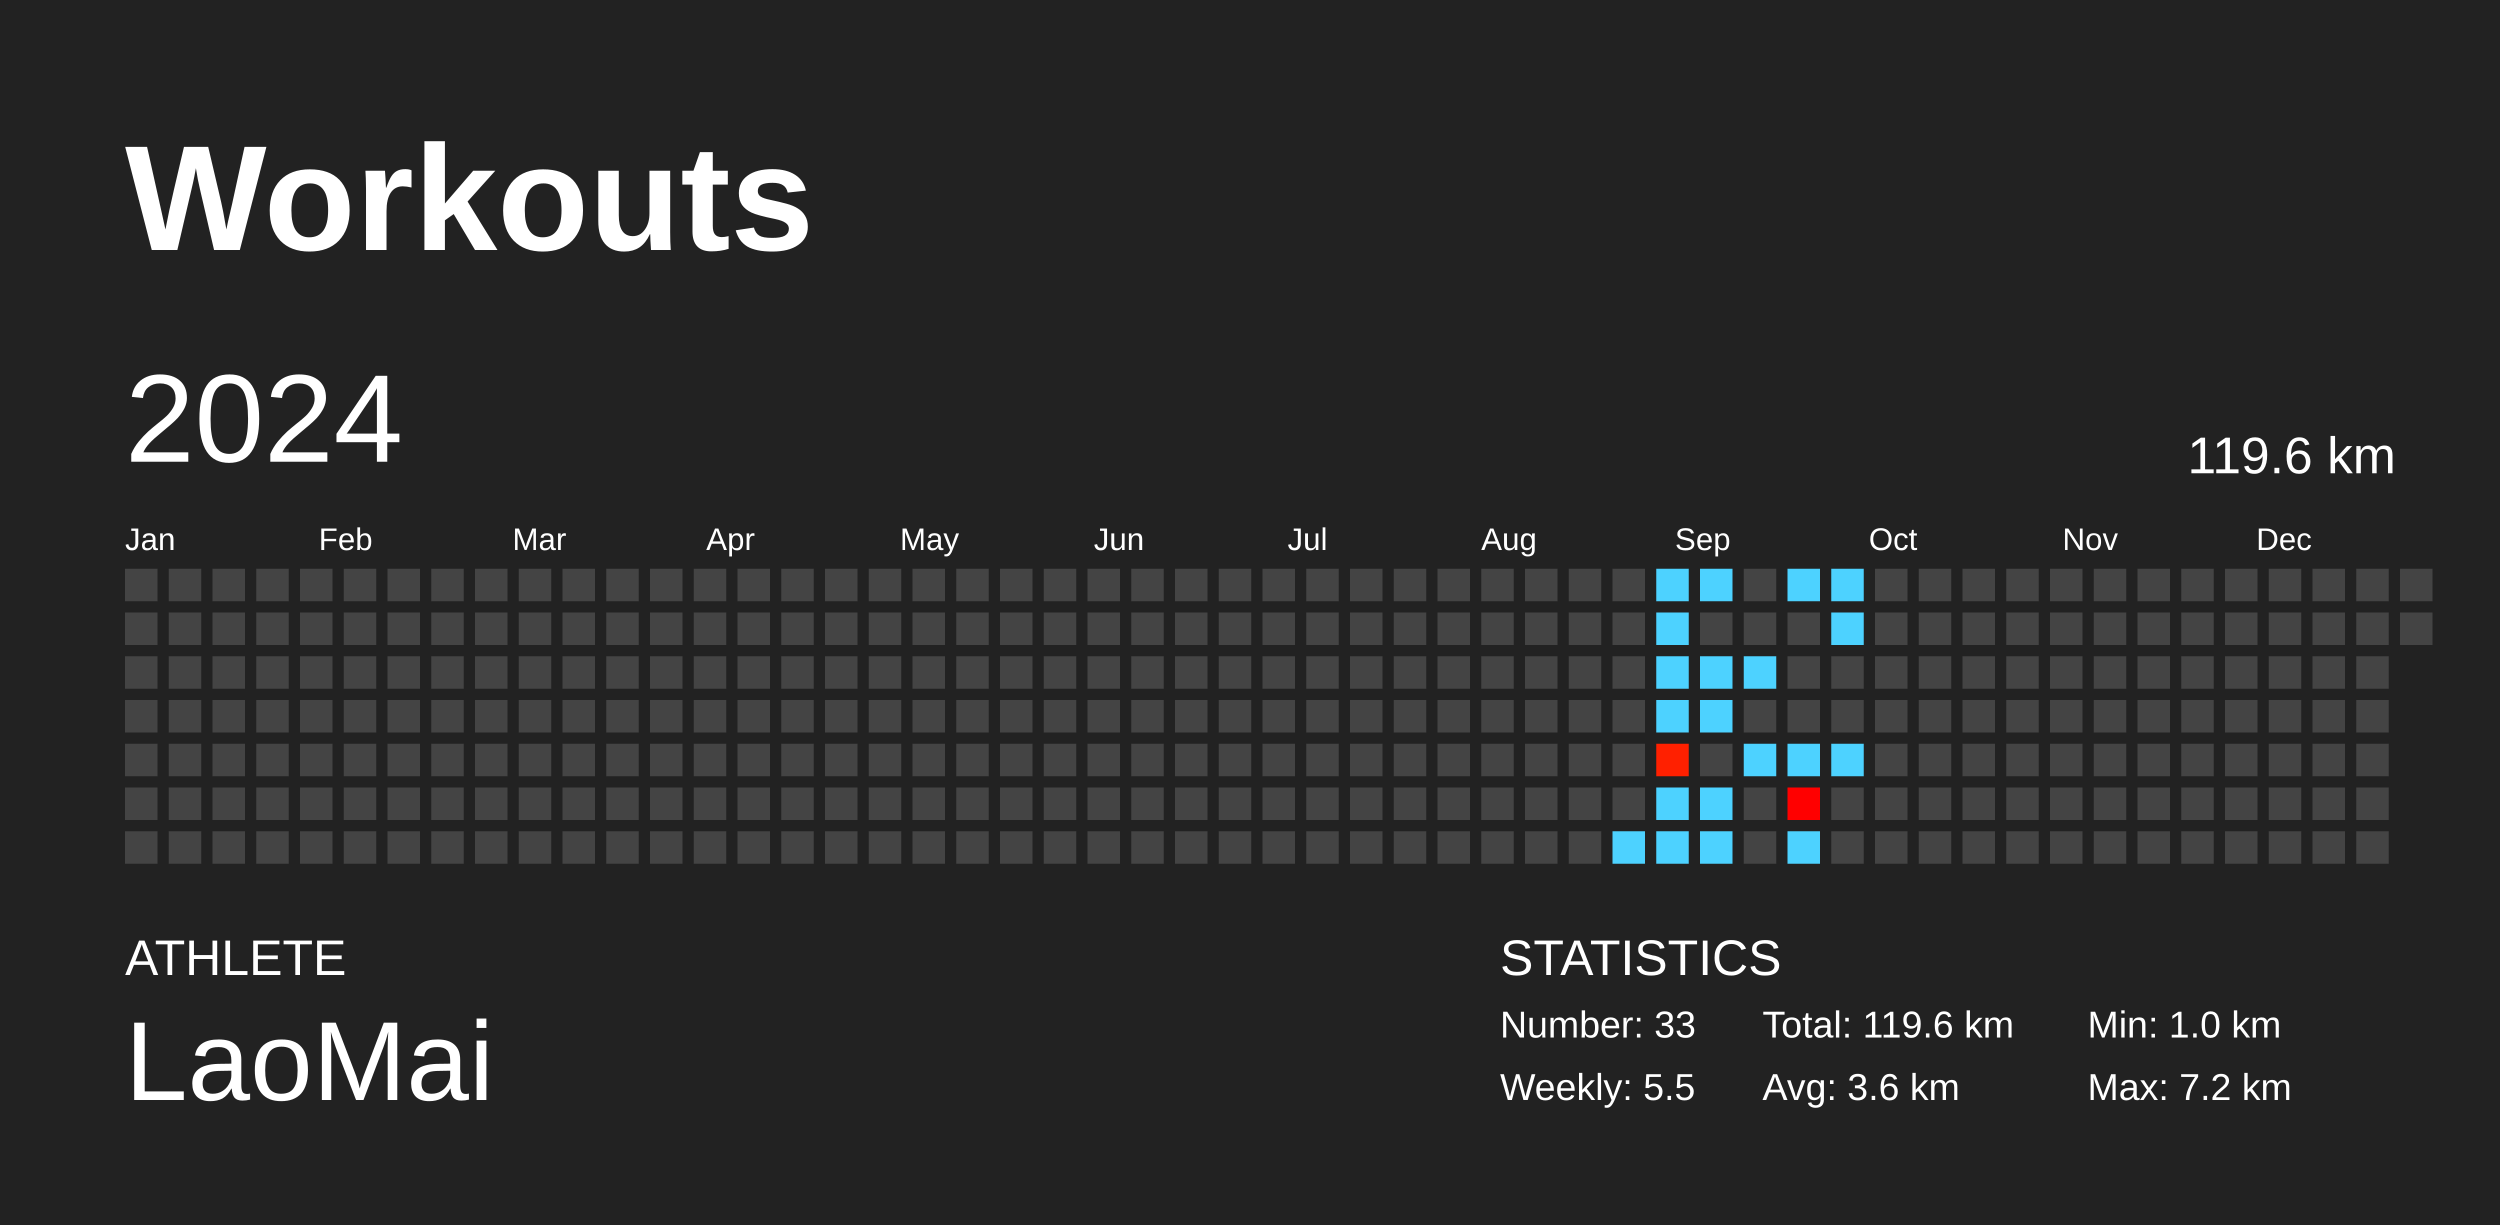
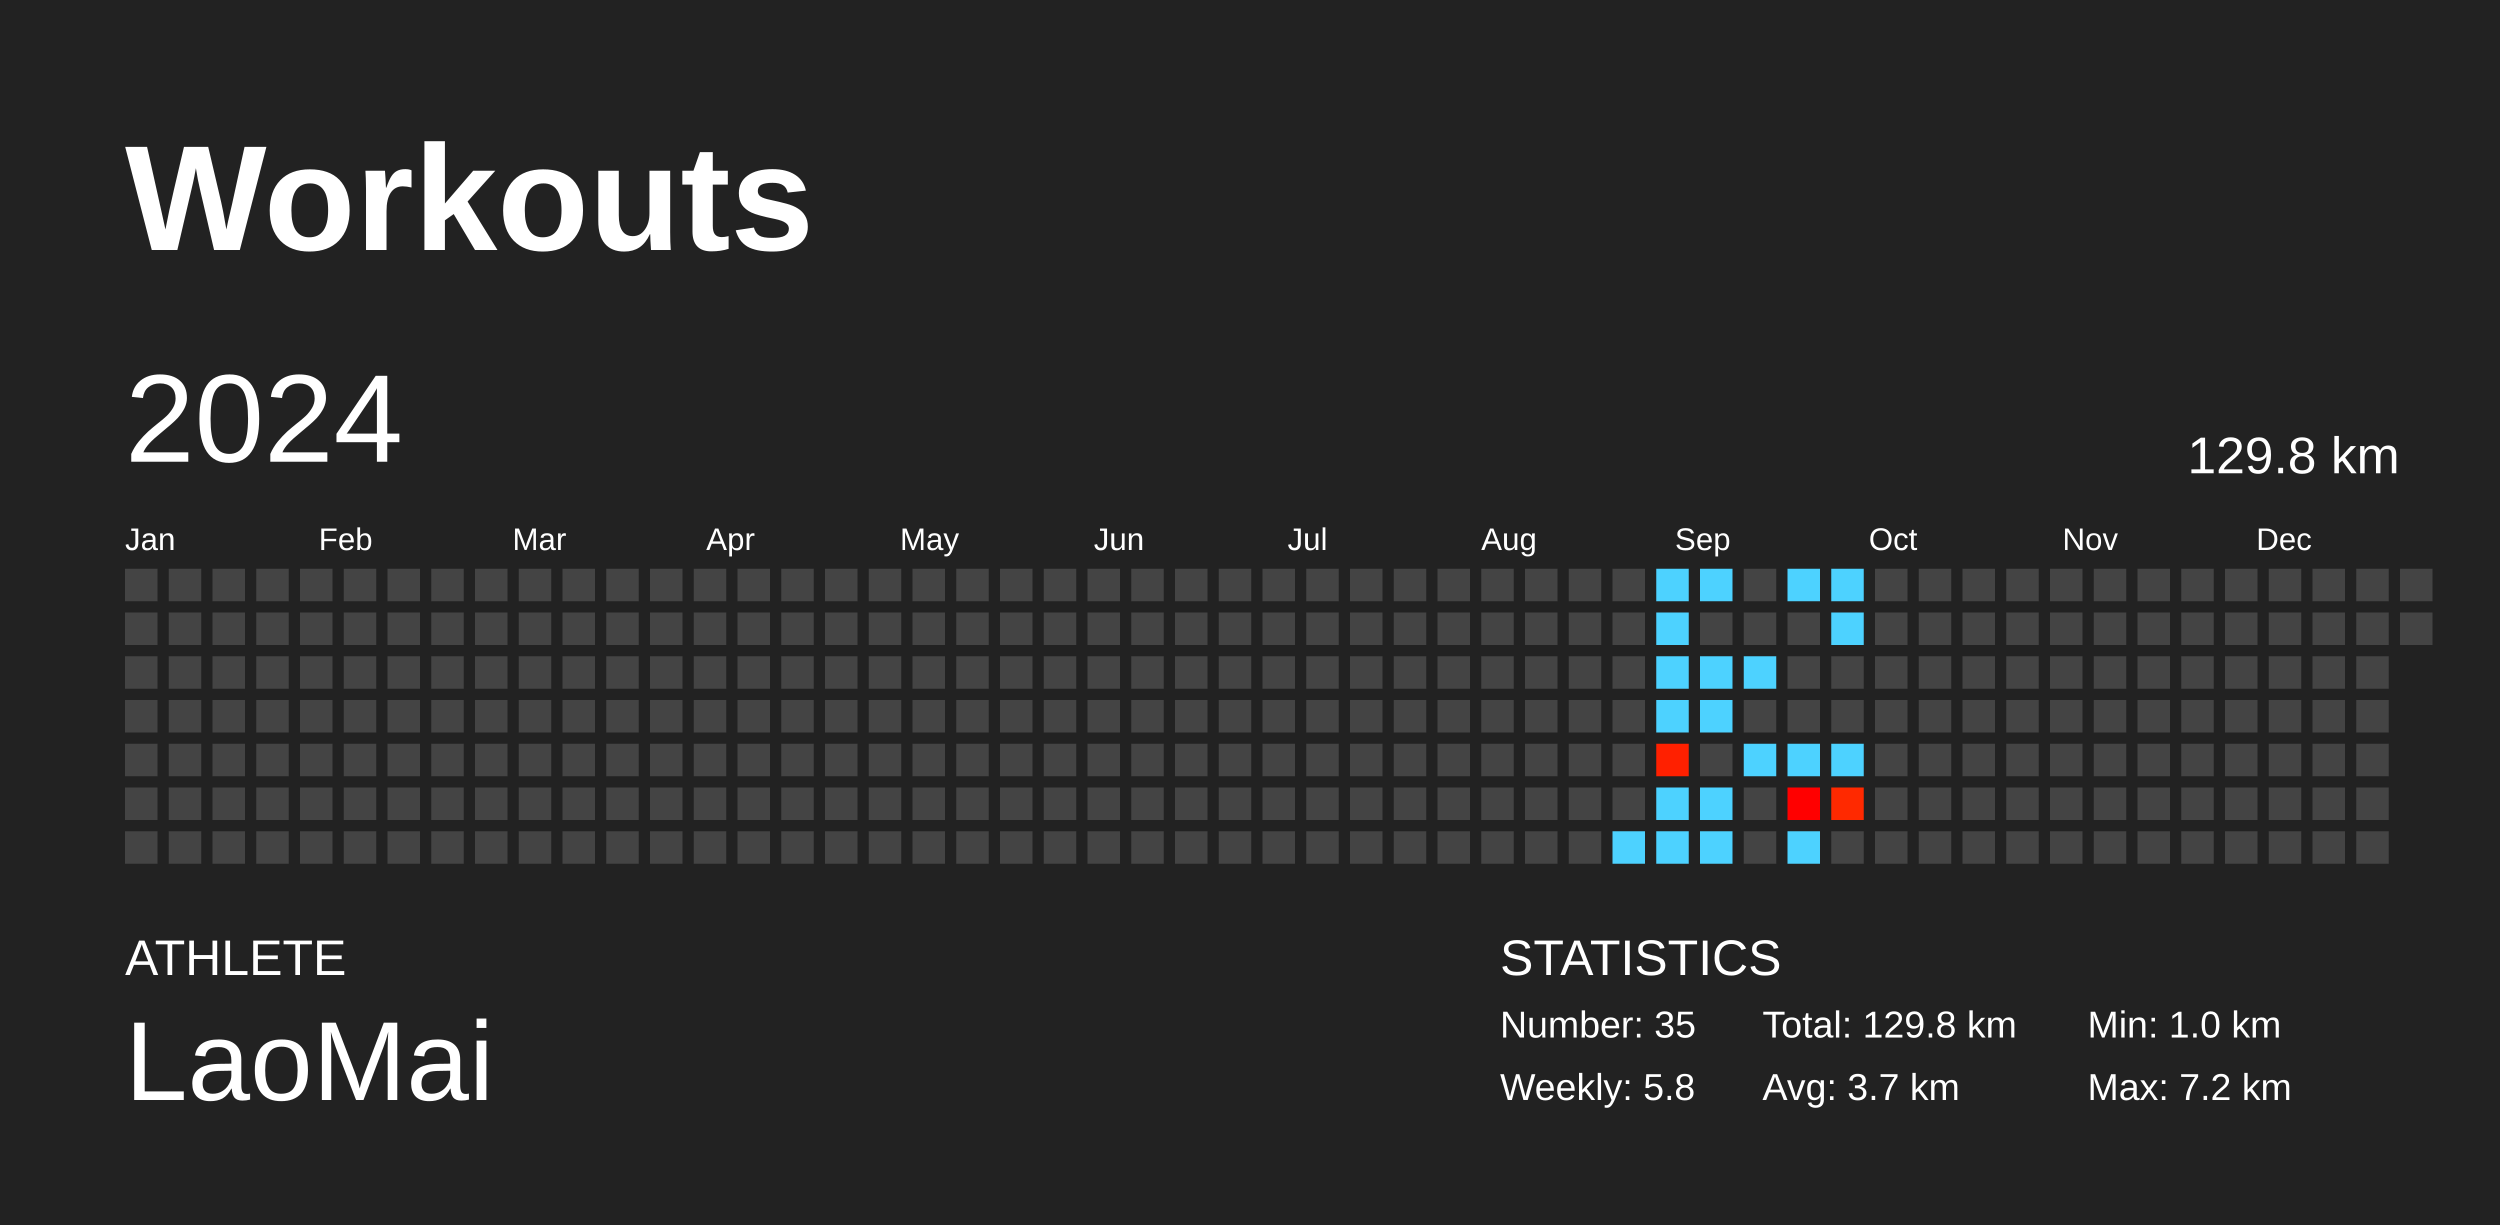
<svg xmlns="http://www.w3.org/2000/svg" baseProfile="full" height="98mm" version="1.1" viewBox="0,0,200,98" width="200mm">
  <defs />
  <rect fill="#222222" height="98" width="200" x="0" y="0" />
  <text fill="#FFFFFF" style="font-size:12px; font-family:Arial; font-weight:bold;" x="10" y="20">Workouts</text>
  <text fill="#FFFFFF" style="font-size:4px; font-family:Arial" x="10" y="78">ATHLETE</text>
  <text fill="#FFFFFF" style="font-size:9px; font-family:Arial" x="10" y="88">LaoMai</text>
  <text fill="#FFFFFF" style="font-size:4px; font-family:Arial" x="120" y="78">STATISTICS</text>
-   <text fill="#FFFFFF" style="font-size:3px; font-family:Arial" x="120" y="83">Number: 33</text>
-   <text fill="#FFFFFF" style="font-size:3px; font-family:Arial" x="120" y="88">Weekly: 5.5</text>
-   <text fill="#FFFFFF" style="font-size:3px; font-family:Arial" x="141" y="83">Total: 119.6 km</text>
-   <text fill="#FFFFFF" style="font-size:3px; font-family:Arial" x="141" y="88">Avg: 3.6 km</text>
+   <text fill="#FFFFFF" style="font-size:3px; font-family:Arial" x="120" y="83">Number: 35</text>
+   <text fill="#FFFFFF" style="font-size:3px; font-family:Arial" x="120" y="88">Weekly: 5.8</text>
+   <text fill="#FFFFFF" style="font-size:3px; font-family:Arial" x="141" y="83">Total: 129.8 km</text>
+   <text fill="#FFFFFF" style="font-size:3px; font-family:Arial" x="141" y="88">Avg: 3.7 km</text>
  <text fill="#FFFFFF" style="font-size:3px; font-family:Arial" x="167" y="83">Min: 1.0 km</text>
  <text fill="#FFFFFF" style="font-size:3px; font-family:Arial" x="167" y="88">Max: 7.2 km</text>
  <text dominant-baseline="hanging" fill="#FFFFFF" style="font-size:10.0px; font-family:Arial;" x="10" y="30">2024</text>
-   <text dominant-baseline="hanging" fill="#FFFFFF" style="font-size:4.125px; font-family:Arial;" x="175" y="35">119.6 km</text>
+   <text dominant-baseline="hanging" fill="#FFFFFF" style="font-size:4.125px; font-family:Arial;" x="175" y="35">129.8 km</text>
  <text fill="#FFFFFF" style="font-size:2.5px; font-family:Arial" x="10.0" y="44">Jan</text>
  <text fill="#FFFFFF" style="font-size:2.5px; font-family:Arial" x="25.5" y="44">Feb</text>
  <text fill="#FFFFFF" style="font-size:2.5px; font-family:Arial" x="41.0" y="44">Mar</text>
  <text fill="#FFFFFF" style="font-size:2.5px; font-family:Arial" x="56.5" y="44">Apr</text>
  <text fill="#FFFFFF" style="font-size:2.5px; font-family:Arial" x="72.0" y="44">May</text>
  <text fill="#FFFFFF" style="font-size:2.5px; font-family:Arial" x="87.5" y="44">Jun</text>
  <text fill="#FFFFFF" style="font-size:2.5px; font-family:Arial" x="103.0" y="44">Jul</text>
  <text fill="#FFFFFF" style="font-size:2.5px; font-family:Arial" x="118.5" y="44">Aug</text>
  <text fill="#FFFFFF" style="font-size:2.5px; font-family:Arial" x="134.0" y="44">Sep</text>
  <text fill="#FFFFFF" style="font-size:2.5px; font-family:Arial" x="149.5" y="44">Oct</text>
  <text fill="#FFFFFF" style="font-size:2.5px; font-family:Arial" x="165.0" y="44">Nov</text>
  <text fill="#FFFFFF" style="font-size:2.5px; font-family:Arial" x="180.5" y="44">Dec</text>
  <rect fill="#444444" height="2.6" width="2.6" x="10.0" y="45.5" />
  <rect fill="#444444" height="2.6" width="2.6" x="10.0" y="49.0" />
  <rect fill="#444444" height="2.6" width="2.6" x="10.0" y="52.5" />
  <rect fill="#444444" height="2.6" width="2.6" x="10.0" y="56.0" />
  <rect fill="#444444" height="2.6" width="2.6" x="10.0" y="59.5" />
  <rect fill="#444444" height="2.6" width="2.6" x="10.0" y="63.0" />
  <rect fill="#444444" height="2.6" width="2.6" x="10.0" y="66.5" />
  <rect fill="#444444" height="2.6" width="2.6" x="13.5" y="45.5" />
  <rect fill="#444444" height="2.6" width="2.6" x="13.5" y="49.0" />
  <rect fill="#444444" height="2.6" width="2.6" x="13.5" y="52.5" />
  <rect fill="#444444" height="2.6" width="2.6" x="13.5" y="56.0" />
  <rect fill="#444444" height="2.6" width="2.6" x="13.5" y="59.5" />
  <rect fill="#444444" height="2.6" width="2.6" x="13.5" y="63.0" />
  <rect fill="#444444" height="2.6" width="2.6" x="13.5" y="66.5" />
  <rect fill="#444444" height="2.6" width="2.6" x="17.0" y="45.5" />
  <rect fill="#444444" height="2.6" width="2.6" x="17.0" y="49.0" />
  <rect fill="#444444" height="2.6" width="2.6" x="17.0" y="52.5" />
  <rect fill="#444444" height="2.6" width="2.6" x="17.0" y="56.0" />
  <rect fill="#444444" height="2.6" width="2.6" x="17.0" y="59.5" />
  <rect fill="#444444" height="2.6" width="2.6" x="17.0" y="63.0" />
  <rect fill="#444444" height="2.6" width="2.6" x="17.0" y="66.5" />
  <rect fill="#444444" height="2.6" width="2.6" x="20.5" y="45.5" />
  <rect fill="#444444" height="2.6" width="2.6" x="20.5" y="49.0" />
  <rect fill="#444444" height="2.6" width="2.6" x="20.5" y="52.5" />
  <rect fill="#444444" height="2.6" width="2.6" x="20.5" y="56.0" />
  <rect fill="#444444" height="2.6" width="2.6" x="20.5" y="59.5" />
  <rect fill="#444444" height="2.6" width="2.6" x="20.5" y="63.0" />
  <rect fill="#444444" height="2.6" width="2.6" x="20.5" y="66.5" />
  <rect fill="#444444" height="2.6" width="2.6" x="24.0" y="45.5" />
  <rect fill="#444444" height="2.6" width="2.6" x="24.0" y="49.0" />
  <rect fill="#444444" height="2.6" width="2.6" x="24.0" y="52.5" />
  <rect fill="#444444" height="2.6" width="2.6" x="24.0" y="56.0" />
  <rect fill="#444444" height="2.6" width="2.6" x="24.0" y="59.5" />
  <rect fill="#444444" height="2.6" width="2.6" x="24.0" y="63.0" />
  <rect fill="#444444" height="2.6" width="2.6" x="24.0" y="66.5" />
  <rect fill="#444444" height="2.6" width="2.6" x="27.5" y="45.5" />
  <rect fill="#444444" height="2.6" width="2.6" x="27.5" y="49.0" />
  <rect fill="#444444" height="2.6" width="2.6" x="27.5" y="52.5" />
  <rect fill="#444444" height="2.6" width="2.6" x="27.5" y="56.0" />
  <rect fill="#444444" height="2.6" width="2.6" x="27.5" y="59.5" />
  <rect fill="#444444" height="2.6" width="2.6" x="27.5" y="63.0" />
  <rect fill="#444444" height="2.6" width="2.6" x="27.5" y="66.5" />
  <rect fill="#444444" height="2.6" width="2.6" x="31.0" y="45.5" />
  <rect fill="#444444" height="2.6" width="2.6" x="31.0" y="49.0" />
  <rect fill="#444444" height="2.6" width="2.6" x="31.0" y="52.5" />
  <rect fill="#444444" height="2.6" width="2.6" x="31.0" y="56.0" />
  <rect fill="#444444" height="2.6" width="2.6" x="31.0" y="59.5" />
  <rect fill="#444444" height="2.6" width="2.6" x="31.0" y="63.0" />
  <rect fill="#444444" height="2.6" width="2.6" x="31.0" y="66.5" />
  <rect fill="#444444" height="2.6" width="2.6" x="34.5" y="45.5" />
  <rect fill="#444444" height="2.6" width="2.6" x="34.5" y="49.0" />
  <rect fill="#444444" height="2.6" width="2.6" x="34.5" y="52.5" />
  <rect fill="#444444" height="2.6" width="2.6" x="34.5" y="56.0" />
  <rect fill="#444444" height="2.6" width="2.6" x="34.5" y="59.5" />
  <rect fill="#444444" height="2.6" width="2.6" x="34.5" y="63.0" />
  <rect fill="#444444" height="2.6" width="2.6" x="34.5" y="66.5" />
  <rect fill="#444444" height="2.6" width="2.6" x="38.0" y="45.5" />
  <rect fill="#444444" height="2.6" width="2.6" x="38.0" y="49.0" />
  <rect fill="#444444" height="2.6" width="2.6" x="38.0" y="52.5" />
  <rect fill="#444444" height="2.6" width="2.6" x="38.0" y="56.0" />
  <rect fill="#444444" height="2.6" width="2.6" x="38.0" y="59.5" />
  <rect fill="#444444" height="2.6" width="2.6" x="38.0" y="63.0" />
  <rect fill="#444444" height="2.6" width="2.6" x="38.0" y="66.5" />
  <rect fill="#444444" height="2.6" width="2.6" x="41.5" y="45.5" />
  <rect fill="#444444" height="2.6" width="2.6" x="41.5" y="49.0" />
  <rect fill="#444444" height="2.6" width="2.6" x="41.5" y="52.5" />
  <rect fill="#444444" height="2.6" width="2.6" x="41.5" y="56.0" />
  <rect fill="#444444" height="2.6" width="2.6" x="41.5" y="59.5" />
  <rect fill="#444444" height="2.6" width="2.6" x="41.5" y="63.0" />
  <rect fill="#444444" height="2.6" width="2.6" x="41.5" y="66.5" />
  <rect fill="#444444" height="2.6" width="2.6" x="45.0" y="45.5" />
  <rect fill="#444444" height="2.6" width="2.6" x="45.0" y="49.0" />
  <rect fill="#444444" height="2.6" width="2.6" x="45.0" y="52.5" />
  <rect fill="#444444" height="2.6" width="2.6" x="45.0" y="56.0" />
  <rect fill="#444444" height="2.6" width="2.6" x="45.0" y="59.5" />
  <rect fill="#444444" height="2.6" width="2.6" x="45.0" y="63.0" />
  <rect fill="#444444" height="2.6" width="2.6" x="45.0" y="66.5" />
  <rect fill="#444444" height="2.6" width="2.6" x="48.5" y="45.5" />
  <rect fill="#444444" height="2.6" width="2.6" x="48.5" y="49.0" />
  <rect fill="#444444" height="2.6" width="2.6" x="48.5" y="52.5" />
  <rect fill="#444444" height="2.6" width="2.6" x="48.5" y="56.0" />
  <rect fill="#444444" height="2.6" width="2.6" x="48.5" y="59.5" />
  <rect fill="#444444" height="2.6" width="2.6" x="48.5" y="63.0" />
  <rect fill="#444444" height="2.6" width="2.6" x="48.5" y="66.5" />
  <rect fill="#444444" height="2.6" width="2.6" x="52.0" y="45.5" />
  <rect fill="#444444" height="2.6" width="2.6" x="52.0" y="49.0" />
  <rect fill="#444444" height="2.6" width="2.6" x="52.0" y="52.5" />
  <rect fill="#444444" height="2.6" width="2.6" x="52.0" y="56.0" />
  <rect fill="#444444" height="2.6" width="2.6" x="52.0" y="59.5" />
  <rect fill="#444444" height="2.6" width="2.6" x="52.0" y="63.0" />
  <rect fill="#444444" height="2.6" width="2.6" x="52.0" y="66.5" />
  <rect fill="#444444" height="2.6" width="2.6" x="55.5" y="45.5" />
  <rect fill="#444444" height="2.6" width="2.6" x="55.5" y="49.0" />
  <rect fill="#444444" height="2.6" width="2.6" x="55.5" y="52.5" />
  <rect fill="#444444" height="2.6" width="2.6" x="55.5" y="56.0" />
  <rect fill="#444444" height="2.6" width="2.6" x="55.5" y="59.5" />
  <rect fill="#444444" height="2.6" width="2.6" x="55.5" y="63.0" />
  <rect fill="#444444" height="2.6" width="2.6" x="55.5" y="66.5" />
  <rect fill="#444444" height="2.6" width="2.6" x="59.0" y="45.5" />
  <rect fill="#444444" height="2.6" width="2.6" x="59.0" y="49.0" />
  <rect fill="#444444" height="2.6" width="2.6" x="59.0" y="52.5" />
  <rect fill="#444444" height="2.6" width="2.6" x="59.0" y="56.0" />
  <rect fill="#444444" height="2.6" width="2.6" x="59.0" y="59.5" />
  <rect fill="#444444" height="2.6" width="2.6" x="59.0" y="63.0" />
  <rect fill="#444444" height="2.6" width="2.6" x="59.0" y="66.5" />
  <rect fill="#444444" height="2.6" width="2.6" x="62.5" y="45.5" />
  <rect fill="#444444" height="2.6" width="2.6" x="62.5" y="49.0" />
  <rect fill="#444444" height="2.6" width="2.6" x="62.5" y="52.5" />
  <rect fill="#444444" height="2.6" width="2.6" x="62.5" y="56.0" />
  <rect fill="#444444" height="2.6" width="2.6" x="62.5" y="59.5" />
  <rect fill="#444444" height="2.6" width="2.6" x="62.5" y="63.0" />
  <rect fill="#444444" height="2.6" width="2.6" x="62.5" y="66.5" />
  <rect fill="#444444" height="2.6" width="2.6" x="66.0" y="45.5" />
  <rect fill="#444444" height="2.6" width="2.6" x="66.0" y="49.0" />
  <rect fill="#444444" height="2.6" width="2.6" x="66.0" y="52.5" />
  <rect fill="#444444" height="2.6" width="2.6" x="66.0" y="56.0" />
  <rect fill="#444444" height="2.6" width="2.6" x="66.0" y="59.5" />
  <rect fill="#444444" height="2.6" width="2.6" x="66.0" y="63.0" />
  <rect fill="#444444" height="2.6" width="2.6" x="66.0" y="66.5" />
  <rect fill="#444444" height="2.6" width="2.6" x="69.5" y="45.5" />
  <rect fill="#444444" height="2.6" width="2.6" x="69.5" y="49.0" />
  <rect fill="#444444" height="2.6" width="2.6" x="69.5" y="52.5" />
  <rect fill="#444444" height="2.6" width="2.6" x="69.5" y="56.0" />
  <rect fill="#444444" height="2.6" width="2.6" x="69.5" y="59.5" />
  <rect fill="#444444" height="2.6" width="2.6" x="69.5" y="63.0" />
  <rect fill="#444444" height="2.6" width="2.6" x="69.5" y="66.5" />
  <rect fill="#444444" height="2.6" width="2.6" x="73.0" y="45.5" />
  <rect fill="#444444" height="2.6" width="2.6" x="73.0" y="49.0" />
  <rect fill="#444444" height="2.6" width="2.6" x="73.0" y="52.5" />
  <rect fill="#444444" height="2.6" width="2.6" x="73.0" y="56.0" />
  <rect fill="#444444" height="2.6" width="2.6" x="73.0" y="59.5" />
  <rect fill="#444444" height="2.6" width="2.6" x="73.0" y="63.0" />
  <rect fill="#444444" height="2.6" width="2.6" x="73.0" y="66.5" />
  <rect fill="#444444" height="2.6" width="2.6" x="76.5" y="45.5" />
  <rect fill="#444444" height="2.6" width="2.6" x="76.5" y="49.0" />
  <rect fill="#444444" height="2.6" width="2.6" x="76.5" y="52.5" />
  <rect fill="#444444" height="2.6" width="2.6" x="76.5" y="56.0" />
  <rect fill="#444444" height="2.6" width="2.6" x="76.5" y="59.5" />
  <rect fill="#444444" height="2.6" width="2.6" x="76.5" y="63.0" />
  <rect fill="#444444" height="2.6" width="2.6" x="76.5" y="66.5" />
  <rect fill="#444444" height="2.6" width="2.6" x="80.0" y="45.5" />
  <rect fill="#444444" height="2.6" width="2.6" x="80.0" y="49.0" />
  <rect fill="#444444" height="2.6" width="2.6" x="80.0" y="52.5" />
  <rect fill="#444444" height="2.6" width="2.6" x="80.0" y="56.0" />
  <rect fill="#444444" height="2.6" width="2.6" x="80.0" y="59.5" />
  <rect fill="#444444" height="2.6" width="2.6" x="80.0" y="63.0" />
  <rect fill="#444444" height="2.6" width="2.6" x="80.0" y="66.5" />
  <rect fill="#444444" height="2.6" width="2.6" x="83.5" y="45.5" />
  <rect fill="#444444" height="2.6" width="2.6" x="83.5" y="49.0" />
  <rect fill="#444444" height="2.6" width="2.6" x="83.5" y="52.5" />
  <rect fill="#444444" height="2.6" width="2.6" x="83.5" y="56.0" />
  <rect fill="#444444" height="2.6" width="2.6" x="83.5" y="59.5" />
  <rect fill="#444444" height="2.6" width="2.6" x="83.5" y="63.0" />
  <rect fill="#444444" height="2.6" width="2.6" x="83.5" y="66.5" />
  <rect fill="#444444" height="2.6" width="2.6" x="87.0" y="45.5" />
  <rect fill="#444444" height="2.6" width="2.6" x="87.0" y="49.0" />
  <rect fill="#444444" height="2.6" width="2.6" x="87.0" y="52.5" />
  <rect fill="#444444" height="2.6" width="2.6" x="87.0" y="56.0" />
  <rect fill="#444444" height="2.6" width="2.6" x="87.0" y="59.5" />
  <rect fill="#444444" height="2.6" width="2.6" x="87.0" y="63.0" />
  <rect fill="#444444" height="2.6" width="2.6" x="87.0" y="66.5" />
  <rect fill="#444444" height="2.6" width="2.6" x="90.5" y="45.5" />
  <rect fill="#444444" height="2.6" width="2.6" x="90.5" y="49.0" />
  <rect fill="#444444" height="2.6" width="2.6" x="90.5" y="52.5" />
  <rect fill="#444444" height="2.6" width="2.6" x="90.5" y="56.0" />
  <rect fill="#444444" height="2.6" width="2.6" x="90.5" y="59.5" />
  <rect fill="#444444" height="2.6" width="2.6" x="90.5" y="63.0" />
  <rect fill="#444444" height="2.6" width="2.6" x="90.5" y="66.5" />
  <rect fill="#444444" height="2.6" width="2.6" x="94.0" y="45.5" />
  <rect fill="#444444" height="2.6" width="2.6" x="94.0" y="49.0" />
  <rect fill="#444444" height="2.6" width="2.6" x="94.0" y="52.5" />
  <rect fill="#444444" height="2.6" width="2.6" x="94.0" y="56.0" />
  <rect fill="#444444" height="2.6" width="2.6" x="94.0" y="59.5" />
  <rect fill="#444444" height="2.6" width="2.6" x="94.0" y="63.0" />
  <rect fill="#444444" height="2.6" width="2.6" x="94.0" y="66.5" />
  <rect fill="#444444" height="2.6" width="2.6" x="97.5" y="45.5" />
  <rect fill="#444444" height="2.6" width="2.6" x="97.5" y="49.0" />
  <rect fill="#444444" height="2.6" width="2.6" x="97.5" y="52.5" />
  <rect fill="#444444" height="2.6" width="2.6" x="97.5" y="56.0" />
  <rect fill="#444444" height="2.6" width="2.6" x="97.5" y="59.5" />
  <rect fill="#444444" height="2.6" width="2.6" x="97.5" y="63.0" />
  <rect fill="#444444" height="2.6" width="2.6" x="97.5" y="66.5" />
  <rect fill="#444444" height="2.6" width="2.6" x="101.0" y="45.5" />
  <rect fill="#444444" height="2.6" width="2.6" x="101.0" y="49.0" />
  <rect fill="#444444" height="2.6" width="2.6" x="101.0" y="52.5" />
  <rect fill="#444444" height="2.6" width="2.6" x="101.0" y="56.0" />
  <rect fill="#444444" height="2.6" width="2.6" x="101.0" y="59.5" />
  <rect fill="#444444" height="2.6" width="2.6" x="101.0" y="63.0" />
  <rect fill="#444444" height="2.6" width="2.6" x="101.0" y="66.5" />
  <rect fill="#444444" height="2.6" width="2.6" x="104.5" y="45.5" />
  <rect fill="#444444" height="2.6" width="2.6" x="104.5" y="49.0" />
  <rect fill="#444444" height="2.6" width="2.6" x="104.5" y="52.5" />
  <rect fill="#444444" height="2.6" width="2.6" x="104.5" y="56.0" />
  <rect fill="#444444" height="2.6" width="2.6" x="104.5" y="59.5" />
  <rect fill="#444444" height="2.6" width="2.6" x="104.5" y="63.0" />
  <rect fill="#444444" height="2.6" width="2.6" x="104.5" y="66.5" />
  <rect fill="#444444" height="2.6" width="2.6" x="108.0" y="45.5" />
  <rect fill="#444444" height="2.6" width="2.6" x="108.0" y="49.0" />
  <rect fill="#444444" height="2.6" width="2.6" x="108.0" y="52.5" />
  <rect fill="#444444" height="2.6" width="2.6" x="108.0" y="56.0" />
  <rect fill="#444444" height="2.6" width="2.6" x="108.0" y="59.5" />
  <rect fill="#444444" height="2.6" width="2.6" x="108.0" y="63.0" />
  <rect fill="#444444" height="2.6" width="2.6" x="108.0" y="66.5" />
  <rect fill="#444444" height="2.6" width="2.6" x="111.5" y="45.5" />
  <rect fill="#444444" height="2.6" width="2.6" x="111.5" y="49.0" />
  <rect fill="#444444" height="2.6" width="2.6" x="111.5" y="52.5" />
  <rect fill="#444444" height="2.6" width="2.6" x="111.5" y="56.0" />
  <rect fill="#444444" height="2.6" width="2.6" x="111.5" y="59.5" />
  <rect fill="#444444" height="2.6" width="2.6" x="111.5" y="63.0" />
  <rect fill="#444444" height="2.6" width="2.6" x="111.5" y="66.5" />
  <rect fill="#444444" height="2.6" width="2.6" x="115.0" y="45.5" />
  <rect fill="#444444" height="2.6" width="2.6" x="115.0" y="49.0" />
  <rect fill="#444444" height="2.6" width="2.6" x="115.0" y="52.5" />
  <rect fill="#444444" height="2.6" width="2.6" x="115.0" y="56.0" />
  <rect fill="#444444" height="2.6" width="2.6" x="115.0" y="59.5" />
  <rect fill="#444444" height="2.6" width="2.6" x="115.0" y="63.0" />
  <rect fill="#444444" height="2.6" width="2.6" x="115.0" y="66.5" />
  <rect fill="#444444" height="2.6" width="2.6" x="118.5" y="45.5" />
  <rect fill="#444444" height="2.6" width="2.6" x="118.5" y="49.0" />
  <rect fill="#444444" height="2.6" width="2.6" x="118.5" y="52.5" />
  <rect fill="#444444" height="2.6" width="2.6" x="118.5" y="56.0" />
  <rect fill="#444444" height="2.6" width="2.6" x="118.5" y="59.5" />
  <rect fill="#444444" height="2.6" width="2.6" x="118.5" y="63.0" />
  <rect fill="#444444" height="2.6" width="2.6" x="118.5" y="66.5" />
  <rect fill="#444444" height="2.6" width="2.6" x="122.0" y="45.5" />
  <rect fill="#444444" height="2.6" width="2.6" x="122.0" y="49.0" />
  <rect fill="#444444" height="2.6" width="2.6" x="122.0" y="52.5" />
  <rect fill="#444444" height="2.6" width="2.6" x="122.0" y="56.0" />
  <rect fill="#444444" height="2.6" width="2.6" x="122.0" y="59.5" />
  <rect fill="#444444" height="2.6" width="2.6" x="122.0" y="63.0" />
  <rect fill="#444444" height="2.6" width="2.6" x="122.0" y="66.5" />
  <rect fill="#444444" height="2.6" width="2.6" x="125.5" y="45.5" />
  <rect fill="#444444" height="2.6" width="2.6" x="125.5" y="49.0" />
  <rect fill="#444444" height="2.6" width="2.6" x="125.5" y="52.5" />
  <rect fill="#444444" height="2.6" width="2.6" x="125.5" y="56.0" />
  <rect fill="#444444" height="2.6" width="2.6" x="125.5" y="59.5" />
  <rect fill="#444444" height="2.6" width="2.6" x="125.5" y="63.0" />
  <rect fill="#444444" height="2.6" width="2.6" x="125.5" y="66.5" />
  <rect fill="#444444" height="2.6" width="2.6" x="129.0" y="45.5" />
  <rect fill="#444444" height="2.6" width="2.6" x="129.0" y="49.0" />
  <rect fill="#444444" height="2.6" width="2.6" x="129.0" y="52.5" />
  <rect fill="#444444" height="2.6" width="2.6" x="129.0" y="56.0" />
  <rect fill="#444444" height="2.6" width="2.6" x="129.0" y="59.5" />
  <rect fill="#444444" height="2.6" width="2.6" x="129.0" y="63.0" />
  <rect fill="#4dd2ff" height="2.6" width="2.6" x="129.0" y="66.5" />
  <rect fill="#4dd2ff" height="2.6" width="2.6" x="132.5" y="45.5" />
  <rect fill="#4dd2ff" height="2.6" width="2.6" x="132.5" y="49.0" />
  <rect fill="#4dd2ff" height="2.6" width="2.6" x="132.5" y="52.5" />
  <rect fill="#4dd2ff" height="2.6" width="2.6" x="132.5" y="56.0" />
  <rect fill="#ff2000" height="2.6" width="2.6" x="132.5" y="59.5" />
  <rect fill="#4dd2ff" height="2.6" width="2.6" x="132.5" y="63.0" />
  <rect fill="#4dd2ff" height="2.6" width="2.6" x="132.5" y="66.5" />
  <rect fill="#4dd2ff" height="2.6" width="2.6" x="136.0" y="45.5" />
  <rect fill="#444444" height="2.6" width="2.6" x="136.0" y="49.0" />
  <rect fill="#4dd2ff" height="2.6" width="2.6" x="136.0" y="52.5" />
  <rect fill="#4dd2ff" height="2.6" width="2.6" x="136.0" y="56.0" />
  <rect fill="#444444" height="2.6" width="2.6" x="136.0" y="59.5" />
  <rect fill="#4dd2ff" height="2.6" width="2.6" x="136.0" y="63.0" />
  <rect fill="#4dd2ff" height="2.6" width="2.6" x="136.0" y="66.5" />
  <rect fill="#444444" height="2.6" width="2.6" x="139.5" y="45.5" />
  <rect fill="#444444" height="2.6" width="2.6" x="139.5" y="49.0" />
  <rect fill="#4dd2ff" height="2.6" width="2.6" x="139.5" y="52.5" />
  <rect fill="#444444" height="2.6" width="2.6" x="139.5" y="56.0" />
  <rect fill="#4dd2ff" height="2.6" width="2.6" x="139.5" y="59.5" />
  <rect fill="#444444" height="2.6" width="2.6" x="139.5" y="63.0" />
  <rect fill="#444444" height="2.6" width="2.6" x="139.5" y="66.5" />
  <rect fill="#4dd2ff" height="2.6" width="2.6" x="143.0" y="45.5" />
  <rect fill="#444444" height="2.6" width="2.6" x="143.0" y="49.0" />
  <rect fill="#444444" height="2.6" width="2.6" x="143.0" y="52.5" />
  <rect fill="#444444" height="2.6" width="2.6" x="143.0" y="56.0" />
  <rect fill="#4dd2ff" height="2.6" width="2.6" x="143.0" y="59.5" />
  <rect fill="#ff0000" height="2.6" width="2.6" x="143.0" y="63.0" />
  <rect fill="#4dd2ff" height="2.6" width="2.6" x="143.0" y="66.5" />
  <rect fill="#4dd2ff" height="2.6" width="2.6" x="146.5" y="45.5" />
  <rect fill="#4dd2ff" height="2.6" width="2.6" x="146.5" y="49.0" />
  <rect fill="#444444" height="2.6" width="2.6" x="146.5" y="52.5" />
  <rect fill="#444444" height="2.6" width="2.6" x="146.5" y="56.0" />
  <rect fill="#4dd2ff" height="2.6" width="2.6" x="146.5" y="59.5" />
-   <rect fill="#444444" height="2.6" width="2.6" x="146.5" y="63.0" />
+   <rect fill="#ff2900" height="2.6" width="2.6" x="146.5" y="63.0" />
  <rect fill="#444444" height="2.6" width="2.6" x="146.5" y="66.5" />
  <rect fill="#444444" height="2.6" width="2.6" x="150.0" y="45.5" />
  <rect fill="#444444" height="2.6" width="2.6" x="150.0" y="49.0" />
  <rect fill="#444444" height="2.6" width="2.6" x="150.0" y="52.5" />
  <rect fill="#444444" height="2.6" width="2.6" x="150.0" y="56.0" />
  <rect fill="#444444" height="2.6" width="2.6" x="150.0" y="59.5" />
  <rect fill="#444444" height="2.6" width="2.6" x="150.0" y="63.0" />
  <rect fill="#444444" height="2.6" width="2.6" x="150.0" y="66.5" />
  <rect fill="#444444" height="2.6" width="2.6" x="153.5" y="45.5" />
  <rect fill="#444444" height="2.6" width="2.6" x="153.5" y="49.0" />
  <rect fill="#444444" height="2.6" width="2.6" x="153.5" y="52.5" />
  <rect fill="#444444" height="2.6" width="2.6" x="153.5" y="56.0" />
  <rect fill="#444444" height="2.6" width="2.6" x="153.5" y="59.5" />
  <rect fill="#444444" height="2.6" width="2.6" x="153.5" y="63.0" />
  <rect fill="#444444" height="2.6" width="2.6" x="153.5" y="66.5" />
  <rect fill="#444444" height="2.6" width="2.6" x="157.0" y="45.5" />
  <rect fill="#444444" height="2.6" width="2.6" x="157.0" y="49.0" />
  <rect fill="#444444" height="2.6" width="2.6" x="157.0" y="52.5" />
  <rect fill="#444444" height="2.6" width="2.6" x="157.0" y="56.0" />
  <rect fill="#444444" height="2.6" width="2.6" x="157.0" y="59.5" />
  <rect fill="#444444" height="2.6" width="2.6" x="157.0" y="63.0" />
  <rect fill="#444444" height="2.6" width="2.6" x="157.0" y="66.5" />
  <rect fill="#444444" height="2.6" width="2.6" x="160.5" y="45.5" />
  <rect fill="#444444" height="2.6" width="2.6" x="160.5" y="49.0" />
  <rect fill="#444444" height="2.6" width="2.6" x="160.5" y="52.5" />
  <rect fill="#444444" height="2.6" width="2.6" x="160.5" y="56.0" />
  <rect fill="#444444" height="2.6" width="2.6" x="160.5" y="59.5" />
  <rect fill="#444444" height="2.6" width="2.6" x="160.5" y="63.0" />
  <rect fill="#444444" height="2.6" width="2.6" x="160.5" y="66.5" />
  <rect fill="#444444" height="2.6" width="2.6" x="164.0" y="45.5" />
  <rect fill="#444444" height="2.6" width="2.6" x="164.0" y="49.0" />
  <rect fill="#444444" height="2.6" width="2.6" x="164.0" y="52.5" />
  <rect fill="#444444" height="2.6" width="2.6" x="164.0" y="56.0" />
  <rect fill="#444444" height="2.6" width="2.6" x="164.0" y="59.5" />
  <rect fill="#444444" height="2.6" width="2.6" x="164.0" y="63.0" />
  <rect fill="#444444" height="2.6" width="2.6" x="164.0" y="66.5" />
  <rect fill="#444444" height="2.6" width="2.6" x="167.5" y="45.5" />
  <rect fill="#444444" height="2.6" width="2.6" x="167.5" y="49.0" />
  <rect fill="#444444" height="2.6" width="2.6" x="167.5" y="52.5" />
  <rect fill="#444444" height="2.6" width="2.6" x="167.5" y="56.0" />
  <rect fill="#444444" height="2.6" width="2.6" x="167.5" y="59.5" />
  <rect fill="#444444" height="2.6" width="2.6" x="167.5" y="63.0" />
  <rect fill="#444444" height="2.6" width="2.6" x="167.5" y="66.5" />
  <rect fill="#444444" height="2.6" width="2.6" x="171.0" y="45.5" />
  <rect fill="#444444" height="2.6" width="2.6" x="171.0" y="49.0" />
  <rect fill="#444444" height="2.6" width="2.6" x="171.0" y="52.5" />
  <rect fill="#444444" height="2.6" width="2.6" x="171.0" y="56.0" />
  <rect fill="#444444" height="2.6" width="2.6" x="171.0" y="59.5" />
  <rect fill="#444444" height="2.6" width="2.6" x="171.0" y="63.0" />
  <rect fill="#444444" height="2.6" width="2.6" x="171.0" y="66.5" />
  <rect fill="#444444" height="2.6" width="2.6" x="174.5" y="45.5" />
  <rect fill="#444444" height="2.6" width="2.6" x="174.5" y="49.0" />
  <rect fill="#444444" height="2.6" width="2.6" x="174.5" y="52.5" />
  <rect fill="#444444" height="2.6" width="2.6" x="174.5" y="56.0" />
  <rect fill="#444444" height="2.6" width="2.6" x="174.5" y="59.5" />
  <rect fill="#444444" height="2.6" width="2.6" x="174.5" y="63.0" />
  <rect fill="#444444" height="2.6" width="2.6" x="174.5" y="66.5" />
  <rect fill="#444444" height="2.6" width="2.6" x="178.0" y="45.5" />
  <rect fill="#444444" height="2.6" width="2.6" x="178.0" y="49.0" />
  <rect fill="#444444" height="2.6" width="2.6" x="178.0" y="52.5" />
  <rect fill="#444444" height="2.6" width="2.6" x="178.0" y="56.0" />
  <rect fill="#444444" height="2.6" width="2.6" x="178.0" y="59.5" />
  <rect fill="#444444" height="2.6" width="2.6" x="178.0" y="63.0" />
  <rect fill="#444444" height="2.6" width="2.6" x="178.0" y="66.5" />
  <rect fill="#444444" height="2.6" width="2.6" x="181.5" y="45.5" />
  <rect fill="#444444" height="2.6" width="2.6" x="181.5" y="49.0" />
  <rect fill="#444444" height="2.6" width="2.6" x="181.5" y="52.5" />
  <rect fill="#444444" height="2.6" width="2.6" x="181.5" y="56.0" />
  <rect fill="#444444" height="2.6" width="2.6" x="181.5" y="59.5" />
  <rect fill="#444444" height="2.6" width="2.6" x="181.5" y="63.0" />
  <rect fill="#444444" height="2.6" width="2.6" x="181.5" y="66.5" />
  <rect fill="#444444" height="2.6" width="2.6" x="185.0" y="45.5" />
  <rect fill="#444444" height="2.6" width="2.6" x="185.0" y="49.0" />
  <rect fill="#444444" height="2.6" width="2.6" x="185.0" y="52.5" />
  <rect fill="#444444" height="2.6" width="2.6" x="185.0" y="56.0" />
  <rect fill="#444444" height="2.6" width="2.6" x="185.0" y="59.5" />
  <rect fill="#444444" height="2.6" width="2.6" x="185.0" y="63.0" />
  <rect fill="#444444" height="2.6" width="2.6" x="185.0" y="66.5" />
  <rect fill="#444444" height="2.6" width="2.6" x="188.5" y="45.5" />
  <rect fill="#444444" height="2.6" width="2.6" x="188.5" y="49.0" />
  <rect fill="#444444" height="2.6" width="2.6" x="188.5" y="52.5" />
  <rect fill="#444444" height="2.6" width="2.6" x="188.5" y="56.0" />
  <rect fill="#444444" height="2.6" width="2.6" x="188.5" y="59.5" />
  <rect fill="#444444" height="2.6" width="2.6" x="188.5" y="63.0" />
  <rect fill="#444444" height="2.6" width="2.6" x="188.5" y="66.5" />
  <rect fill="#444444" height="2.6" width="2.6" x="192.0" y="45.5" />
  <rect fill="#444444" height="2.6" width="2.6" x="192.0" y="49.0" />
</svg>
